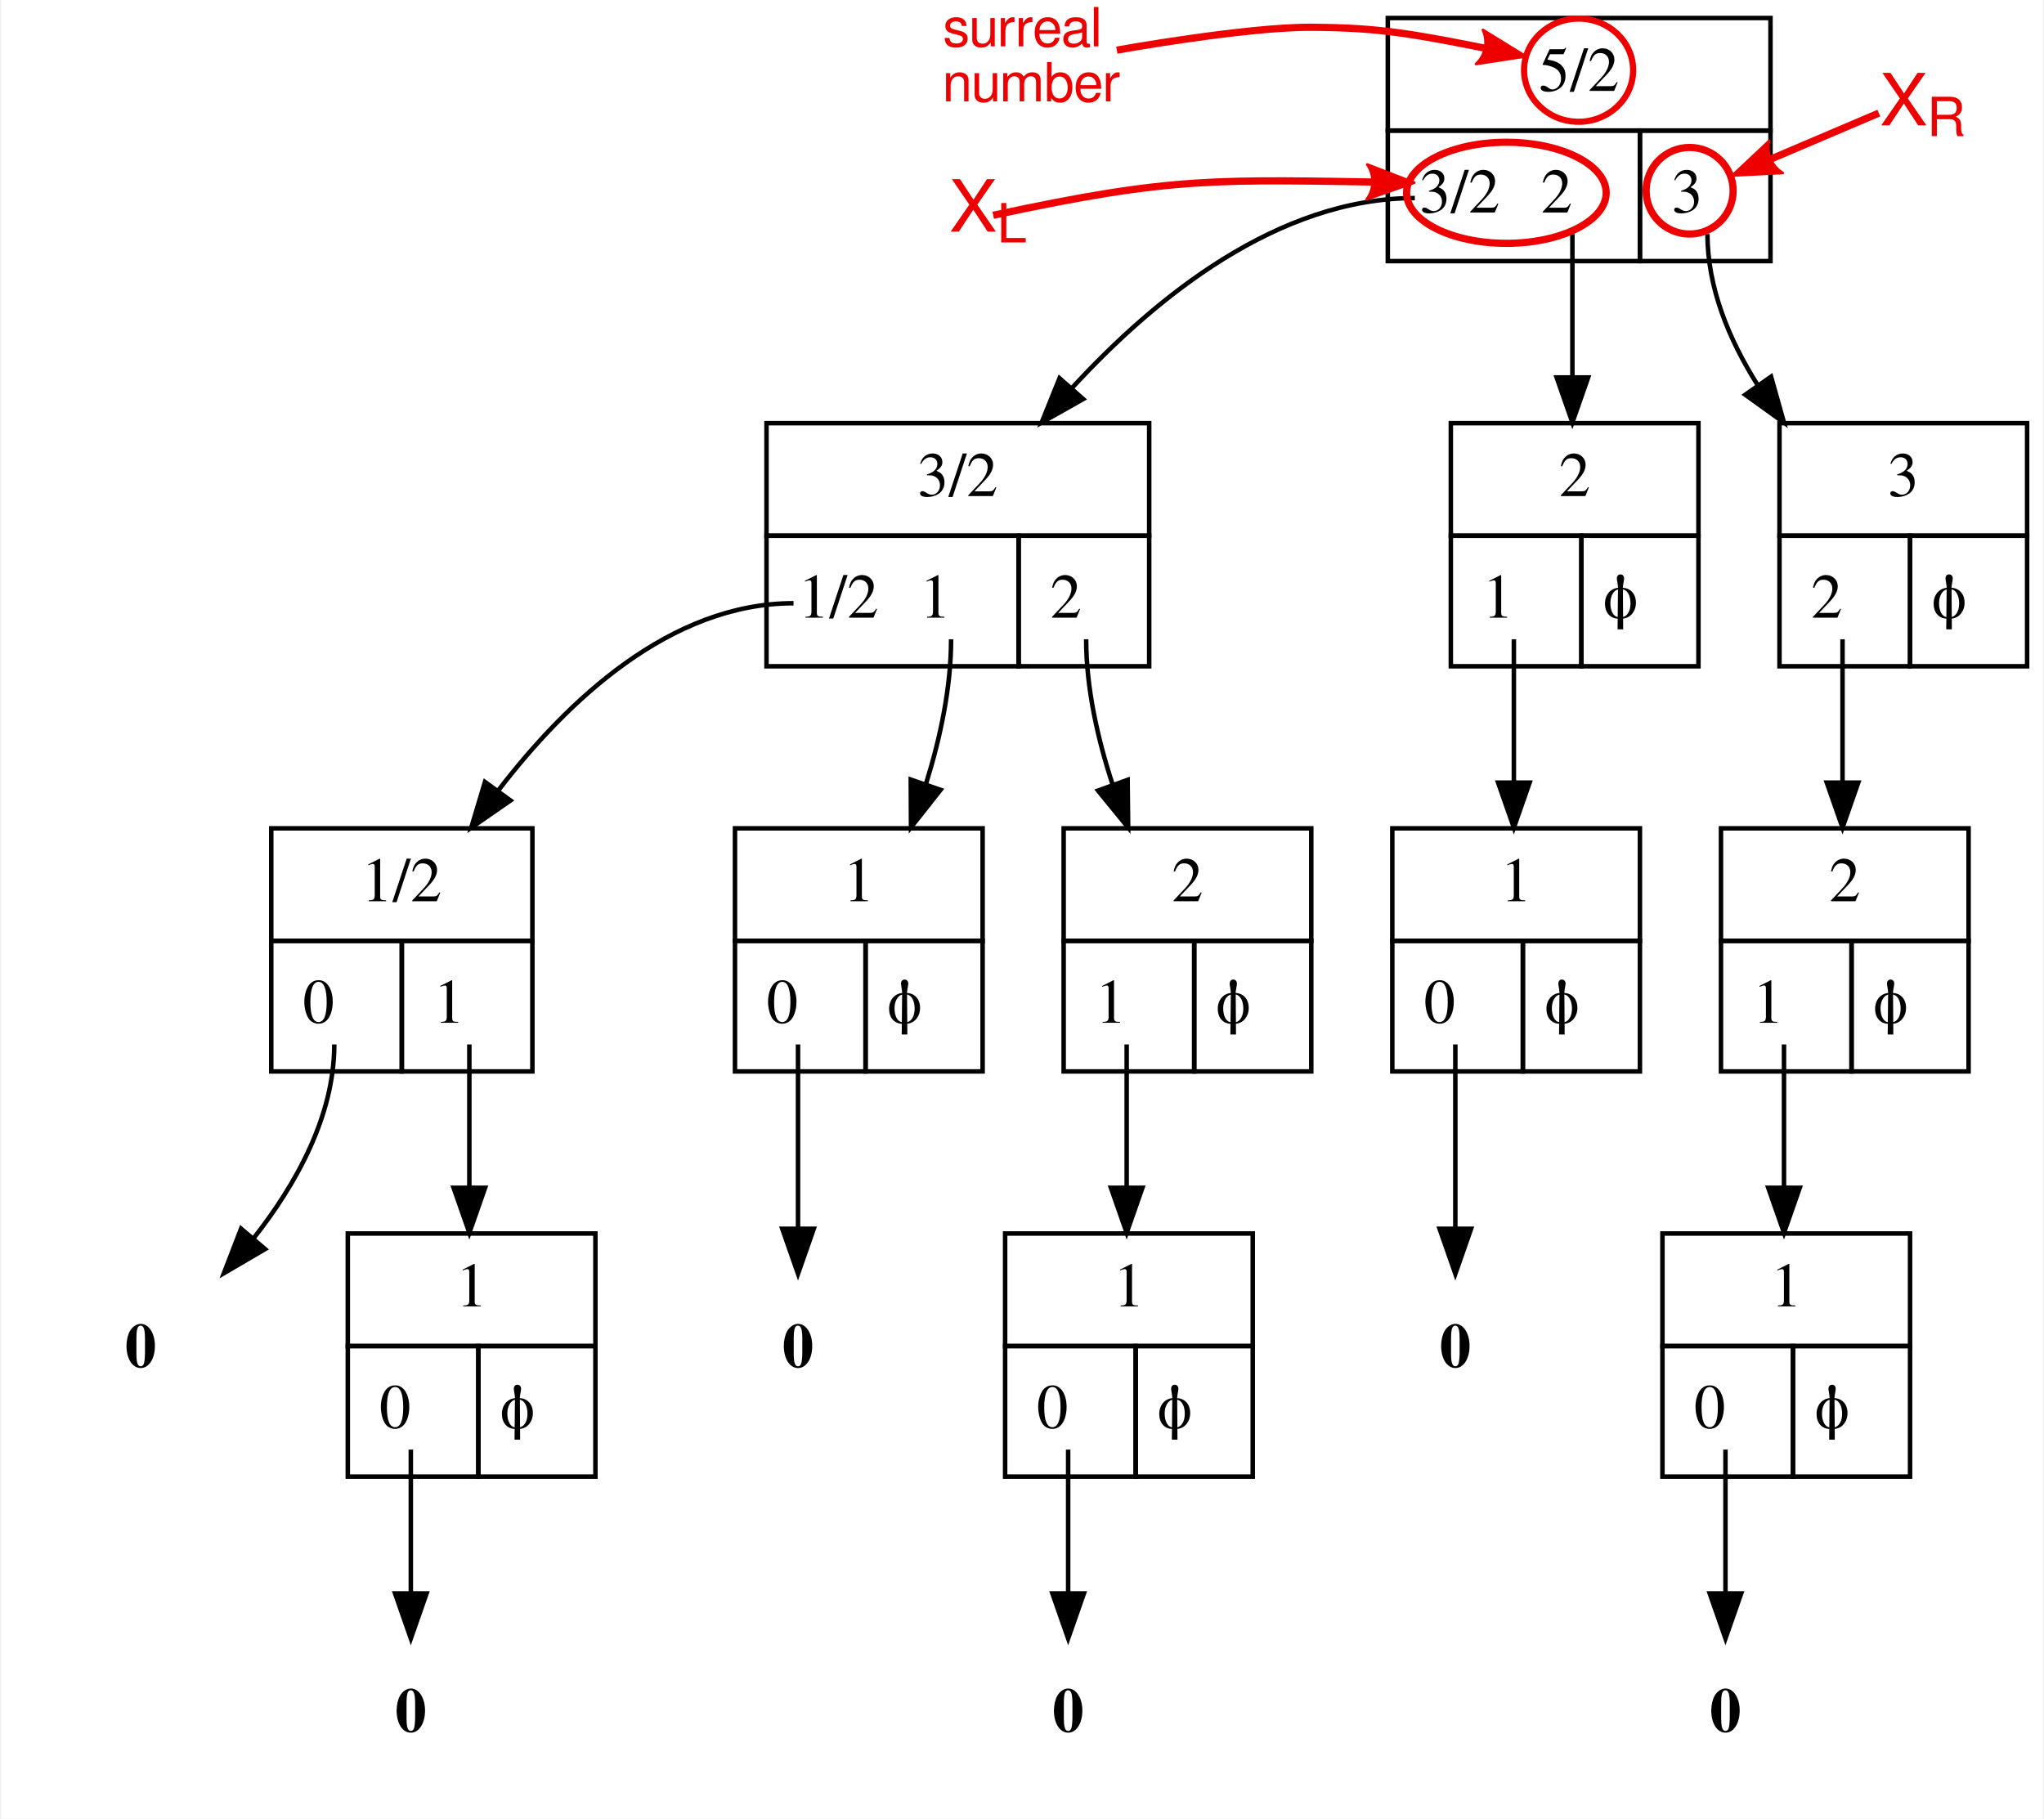
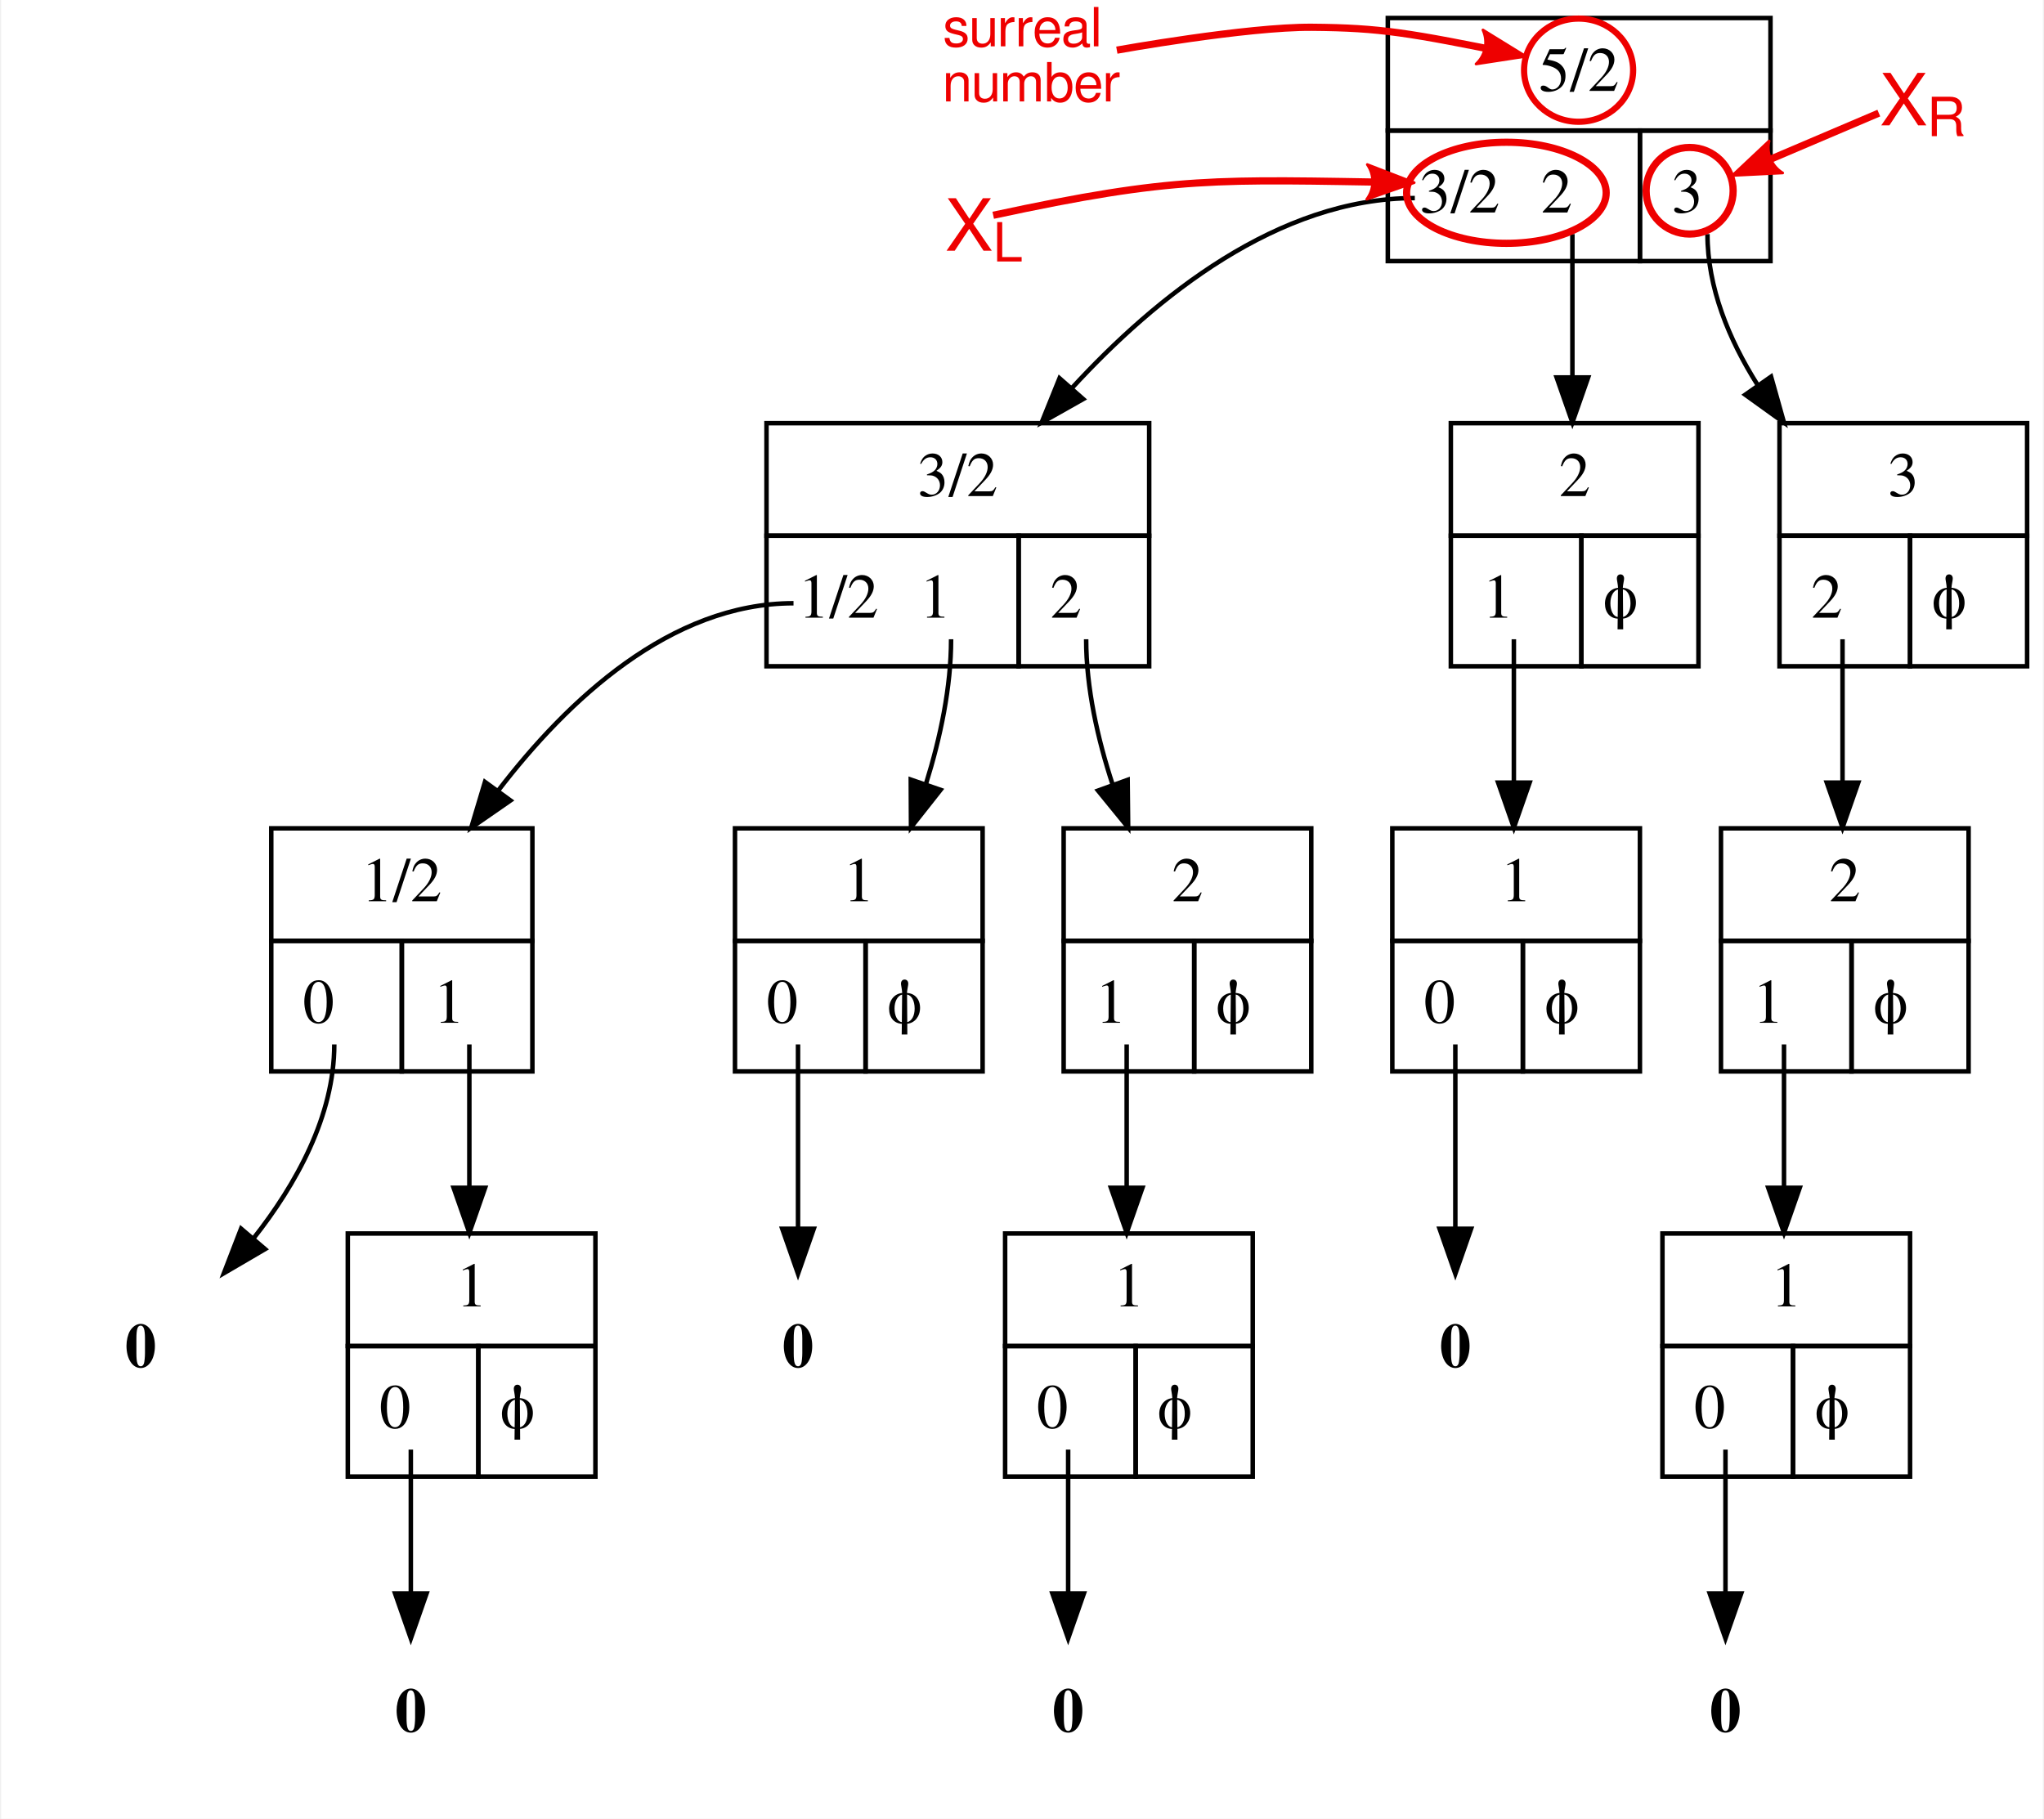
<svg xmlns="http://www.w3.org/2000/svg" width="454pt" height="404pt" viewBox="0.00 0.00 453.50 404.00" id="svg2" version="1.1">
  <defs id="defs344">
    <marker style="overflow:visible" id="marker5466" refX="0.0" refY="0.0" orient="auto">
      <path transform="scale(0.6) translate(0,0)" d="M 8.719,4.034 L -2.207,0.016 L 8.719,-4.002 C 6.973,-1.63 6.983,1.616 8.719,4.034 z " style="fill-rule:evenodd;stroke-width:0.625;stroke-linejoin:round;stroke:#ee0000;stroke-opacity:1;fill:#ee0000;fill-opacity:1" id="path5468" />
    </marker>
    <marker style="overflow:visible" id="marker5230" refX="0.0" refY="0.0" orient="auto">
      <path transform="scale(0.6) translate(0,0)" d="M 8.719,4.034 L -2.207,0.016 L 8.719,-4.002 C 6.973,-1.63 6.983,1.616 8.719,4.034 z " style="fill-rule:evenodd;stroke-width:0.625;stroke-linejoin:round;stroke:#ee0000;stroke-opacity:1;fill:#ee0000;fill-opacity:1" id="path5232" />
    </marker>
    <marker orient="auto" refY="0.0" refX="0.0" id="Arrow2Mstart" style="overflow:visible">
      <path id="path4525" style="fill-rule:evenodd;stroke-width:0.625;stroke-linejoin:round;stroke:#ee0000;stroke-opacity:1;fill:#ee0000;fill-opacity:1" d="M 8.719,4.034 L -2.207,0.016 L 8.719,-4.002 C 6.973,-1.63 6.983,1.616 8.719,4.034 z " transform="scale(0.6) translate(0,0)" />
    </marker>
  </defs>
  <g id="graph0" class="graph" transform="scale(1 1) rotate(0) translate(4 400)">
    <polygon fill="white" stroke="none" points="-4,4 -4,-400 449.5,-400 449.5,4 -4,4" id="polygon7" />
    <g id="node1" class="node">
      <polygon fill="none" stroke="black" points="304,-371 304,-396 389,-396 389,-371 304,-371" id="polygon12" />
      <text text-anchor="start" x="337.5" y="-379.8" font-family="Times,serif" font-size="14.00" id="text14">5/2</text>
      <polygon fill="none" stroke="black" points="304,-342 304,-371 360,-371 360,-342 304,-342" id="polygon16" />
      <text text-anchor="start" x="311" y="-352.8" font-family="Times,serif" font-size="14.00" id="text18"> 3/2 </text>
      <text text-anchor="start" x="338" y="-352.8" font-family="Times,serif" font-size="14.00" id="text20"> 2 </text>
      <polygon fill="none" stroke="black" points="360,-342 360,-371 389,-371 389,-342 360,-342" id="polygon22" />
      <text text-anchor="start" x="367" y="-352.8" font-family="Times,serif" font-size="14.00" id="text24"> 3 </text>
    </g>
    <g id="node2" class="node">
      <polygon fill="none" stroke="black" points="166,-281 166,-306 251,-306 251,-281 166,-281" id="polygon29" />
      <text text-anchor="start" x="199.5" y="-289.8" font-family="Times,serif" font-size="14.00" id="text31">3/2</text>
      <polygon fill="none" stroke="black" points="166,-252 166,-281 222,-281 222,-252 166,-252" id="polygon33" />
      <text text-anchor="start" x="173" y="-262.8" font-family="Times,serif" font-size="14.00" id="text35"> 1/2 </text>
      <text text-anchor="start" x="200" y="-262.8" font-family="Times,serif" font-size="14.00" id="text37"> 1 </text>
      <polygon fill="none" stroke="black" points="222,-252 222,-281 251,-281 251,-252 222,-252" id="polygon39" />
      <text text-anchor="start" x="229" y="-262.8" font-family="Times,serif" font-size="14.00" id="text41"> 2 </text>
    </g>
    <g id="edge1" class="edge">
      <path fill="none" stroke="black" d="M310,-356C279.648,-356 252.486,-334.094 233.838,-313.803" id="path46" />
      <polygon fill="black" stroke="black" points="236.348,-311.358 227.119,-306.155 231.089,-315.978 236.348,-311.358" id="polygon48" />
    </g>
    <g id="node12" class="node">
      <polygon fill="none" stroke="black" points="318,-281 318,-306 373,-306 373,-281 318,-281" id="polygon53" />
      <text text-anchor="start" x="342" y="-289.8" font-family="Times,serif" font-size="14.00" id="text55">2</text>
      <polygon fill="none" stroke="black" points="318,-252 318,-281 347,-281 347,-252 318,-252" id="polygon57" />
      <text text-anchor="start" x="325" y="-262.8" font-family="Times,serif" font-size="14.00" id="text59"> 1 </text>
      <polygon fill="none" stroke="black" points="347,-252 347,-281 373,-281 373,-252 347,-252" id="polygon61" />
      <text text-anchor="start" x="352" y="-262.8" font-family="Times,serif" font-size="14.00" id="text63"> ϕ </text>
    </g>
    <g id="edge11" class="edge">
      <path fill="none" stroke="black" d="M345,-348C345,-337.749 345,-326.628 345,-316.407" id="path68" />
      <polygon fill="black" stroke="black" points="348.5,-316.156 345,-306.156 341.5,-316.156 348.5,-316.156" id="polygon70" />
    </g>
    <g id="node15" class="node">
      <polygon fill="none" stroke="black" points="391,-281 391,-306 446,-306 446,-281 391,-281" id="polygon75" />
      <text text-anchor="start" x="415" y="-289.8" font-family="Times,serif" font-size="14.00" id="text77">3</text>
      <polygon fill="none" stroke="black" points="391,-252 391,-281 420,-281 420,-252 391,-252" id="polygon79" />
      <text text-anchor="start" x="398" y="-262.8" font-family="Times,serif" font-size="14.00" id="text81"> 2 </text>
      <polygon fill="none" stroke="black" points="420,-252 420,-281 446,-281 446,-252 420,-252" id="polygon83" />
      <text text-anchor="start" x="425" y="-262.8" font-family="Times,serif" font-size="14.00" id="text85"> ϕ </text>
    </g>
    <g id="edge14" class="edge">
      <path fill="none" stroke="black" d="M375,-348C375,-336.116 379.749,-324.621 386.091,-314.568" id="path90" />
      <polygon fill="black" stroke="black" points="389.129,-316.332 391.995,-306.132 383.394,-312.319 389.129,-316.332" id="polygon92" />
    </g>
    <g id="node3" class="node">
      <polygon fill="none" stroke="black" points="56,-191 56,-216 114,-216 114,-191 56,-191" id="polygon97" />
      <text text-anchor="start" x="76" y="-199.8" font-family="Times,serif" font-size="14.00" id="text99">1/2</text>
      <polygon fill="none" stroke="black" points="56,-162 56,-191 85,-191 85,-162 56,-162" id="polygon101" />
      <text text-anchor="start" x="63" y="-172.8" font-family="Times,serif" font-size="14.00" id="text103"> 0 </text>
      <polygon fill="none" stroke="black" points="85,-162 85,-191 114,-191 114,-162 85,-162" id="polygon105" />
      <text text-anchor="start" x="92" y="-172.8" font-family="Times,serif" font-size="14.00" id="text107"> 1 </text>
    </g>
    <g id="edge2" class="edge">
      <path fill="none" stroke="black" d="M172,-266C144.678,-266 121.798,-244.478 106.369,-224.34" id="path112" />
      <polygon fill="black" stroke="black" points="109.133,-222.189 100.424,-216.155 103.469,-226.303 109.133,-222.189" id="polygon114" />
    </g>
    <g id="node7" class="node">
      <polygon fill="none" stroke="black" points="159,-191 159,-216 214,-216 214,-191 159,-191" id="polygon119" />
      <text text-anchor="start" x="183" y="-199.8" font-family="Times,serif" font-size="14.00" id="text121">1</text>
      <polygon fill="none" stroke="black" points="159,-162 159,-191 188,-191 188,-162 159,-162" id="polygon123" />
      <text text-anchor="start" x="166" y="-172.8" font-family="Times,serif" font-size="14.00" id="text125"> 0 </text>
      <polygon fill="none" stroke="black" points="188,-162 188,-191 214,-191 214,-162 188,-162" id="polygon127" />
      <text text-anchor="start" x="193" y="-172.8" font-family="Times,serif" font-size="14.00" id="text129"> ϕ </text>
    </g>
    <g id="edge6" class="edge">
      <path fill="none" stroke="black" d="M207,-258C207,-247.343 204.616,-236.149 201.455,-225.988" id="path134" />
      <polygon fill="black" stroke="black" points="204.66,-224.546 198.094,-216.231 198.042,-226.825 204.66,-224.546" id="polygon136" />
    </g>
    <g id="node9" class="node">
      <polygon fill="none" stroke="black" points="232,-191 232,-216 287,-216 287,-191 232,-191" id="polygon141" />
      <text text-anchor="start" x="256" y="-199.8" font-family="Times,serif" font-size="14.00" id="text143">2</text>
      <polygon fill="none" stroke="black" points="232,-162 232,-191 261,-191 261,-162 232,-162" id="polygon145" />
      <text text-anchor="start" x="239" y="-172.8" font-family="Times,serif" font-size="14.00" id="text147"> 1 </text>
      <polygon fill="none" stroke="black" points="261,-162 261,-191 287,-191 287,-162 261,-162" id="polygon149" />
      <text text-anchor="start" x="266" y="-172.8" font-family="Times,serif" font-size="14.00" id="text151"> ϕ </text>
    </g>
    <g id="edge8" class="edge">
      <path fill="none" stroke="black" d="M237,-258C237,-247.187 239.55,-235.855 242.913,-225.611" id="path156" />
      <polygon fill="black" stroke="black" points="246.216,-226.77 246.33,-216.176 239.634,-224.386 246.216,-226.77" id="polygon158" />
    </g>
    <g id="node4" class="node">
      <text text-anchor="start" x="23.5" y="-96.3" font-family="Times,serif" font-weight="bold" font-size="14.00" id="text163">0</text>
    </g>
    <g id="edge3" class="edge">
      <path fill="none" stroke="black" d="M70,-168C70,-152.112 61.51,-136.917 52.075,-124.937" id="path168" />
      <polygon fill="black" stroke="black" points="54.63,-122.538 45.485,-117.188 49.297,-127.073 54.63,-122.538" id="polygon170" />
    </g>
    <g id="node5" class="node">
      <polygon fill="none" stroke="black" points="73,-101 73,-126 128,-126 128,-101 73,-101" id="polygon175" />
      <text text-anchor="start" x="97" y="-109.8" font-family="Times,serif" font-size="14.00" id="text177">1</text>
      <polygon fill="none" stroke="black" points="73,-72 73,-101 102,-101 102,-72 73,-72" id="polygon179" />
      <text text-anchor="start" x="80" y="-82.8" font-family="Times,serif" font-size="14.00" id="text181"> 0 </text>
      <polygon fill="none" stroke="black" points="102,-72 102,-101 128,-101 128,-72 102,-72" id="polygon183" />
      <text text-anchor="start" x="107" y="-82.8" font-family="Times,serif" font-size="14.00" id="text185"> ϕ </text>
    </g>
    <g id="edge4" class="edge">
      <path fill="none" stroke="black" d="M100,-168C100,-157.749 100,-146.628 100,-136.407" id="path190" />
      <polygon fill="black" stroke="black" points="103.5,-136.156 100,-126.156 96.5,-136.156 103.5,-136.156" id="polygon192" />
    </g>
    <g id="node6" class="node">
      <text text-anchor="start" x="83.5" y="-15.3" font-family="Times,serif" font-weight="bold" font-size="14.00" id="text197">0</text>
    </g>
    <g id="edge5" class="edge">
      <path fill="none" stroke="black" d="M87,-78C87,-67.619 87,-56.211 87,-46.216" id="path202" />
      <polygon fill="black" stroke="black" points="90.5,-46.04 87,-36.04 83.5,-46.04 90.5,-46.04" id="polygon204" />
    </g>
    <g id="node8" class="node">
      <text text-anchor="start" x="169.5" y="-96.3" font-family="Times,serif" font-weight="bold" font-size="14.00" id="text209">0</text>
    </g>
    <g id="edge7" class="edge">
      <path fill="none" stroke="black" d="M173,-168C173,-154.578 173,-139.665 173,-127.233" id="path214" />
      <polygon fill="black" stroke="black" points="176.5,-127.047 173,-117.047 169.5,-127.047 176.5,-127.047" id="polygon216" />
    </g>
    <g id="node10" class="node">
      <polygon fill="none" stroke="black" points="219,-101 219,-126 274,-126 274,-101 219,-101" id="polygon221" />
      <text text-anchor="start" x="243" y="-109.8" font-family="Times,serif" font-size="14.00" id="text223">1</text>
      <polygon fill="none" stroke="black" points="219,-72 219,-101 248,-101 248,-72 219,-72" id="polygon225" />
      <text text-anchor="start" x="226" y="-82.8" font-family="Times,serif" font-size="14.00" id="text227"> 0 </text>
      <polygon fill="none" stroke="black" points="248,-72 248,-101 274,-101 274,-72 248,-72" id="polygon229" />
      <text text-anchor="start" x="253" y="-82.8" font-family="Times,serif" font-size="14.00" id="text231"> ϕ </text>
    </g>
    <g id="edge9" class="edge">
      <path fill="none" stroke="black" d="M246,-168C246,-157.749 246,-146.628 246,-136.407" id="path236" />
      <polygon fill="black" stroke="black" points="249.5,-136.156 246,-126.156 242.5,-136.156 249.5,-136.156" id="polygon238" />
    </g>
    <g id="node11" class="node">
      <text text-anchor="start" x="229.5" y="-15.3" font-family="Times,serif" font-weight="bold" font-size="14.00" id="text243">0</text>
    </g>
    <g id="edge10" class="edge">
      <path fill="none" stroke="black" d="M233,-78C233,-67.619 233,-56.211 233,-46.216" id="path248" />
      <polygon fill="black" stroke="black" points="236.5,-46.04 233,-36.04 229.5,-46.04 236.5,-46.04" id="polygon250" />
    </g>
    <g id="node13" class="node">
      <polygon fill="none" stroke="black" points="305,-191 305,-216 360,-216 360,-191 305,-191" id="polygon255" />
      <text text-anchor="start" x="329" y="-199.8" font-family="Times,serif" font-size="14.00" id="text257">1</text>
      <polygon fill="none" stroke="black" points="305,-162 305,-191 334,-191 334,-162 305,-162" id="polygon259" />
      <text text-anchor="start" x="312" y="-172.8" font-family="Times,serif" font-size="14.00" id="text261"> 0 </text>
      <polygon fill="none" stroke="black" points="334,-162 334,-191 360,-191 360,-162 334,-162" id="polygon263" />
      <text text-anchor="start" x="339" y="-172.8" font-family="Times,serif" font-size="14.00" id="text265"> ϕ </text>
    </g>
    <g id="edge12" class="edge">
      <path fill="none" stroke="black" d="M332,-258C332,-247.749 332,-236.628 332,-226.407" id="path270" />
      <polygon fill="black" stroke="black" points="335.5,-226.156 332,-216.156 328.5,-226.156 335.5,-226.156" id="polygon272" />
    </g>
    <g id="node14" class="node">
      <text text-anchor="start" x="315.5" y="-96.3" font-family="Times,serif" font-weight="bold" font-size="14.00" id="text277">0</text>
    </g>
    <g id="edge13" class="edge">
      <path fill="none" stroke="black" d="M319,-168C319,-154.578 319,-139.665 319,-127.233" id="path282" />
      <polygon fill="black" stroke="black" points="322.5,-127.047 319,-117.047 315.5,-127.047 322.5,-127.047" id="polygon284" />
    </g>
    <g id="node16" class="node">
      <polygon fill="none" stroke="black" points="378,-191 378,-216 433,-216 433,-191 378,-191" id="polygon289" />
      <text text-anchor="start" x="402" y="-199.8" font-family="Times,serif" font-size="14.00" id="text291">2</text>
      <polygon fill="none" stroke="black" points="378,-162 378,-191 407,-191 407,-162 378,-162" id="polygon293" />
      <text text-anchor="start" x="385" y="-172.8" font-family="Times,serif" font-size="14.00" id="text295"> 1 </text>
      <polygon fill="none" stroke="black" points="407,-162 407,-191 433,-191 433,-162 407,-162" id="polygon297" />
      <text text-anchor="start" x="412" y="-172.8" font-family="Times,serif" font-size="14.00" id="text299"> ϕ </text>
    </g>
    <g id="edge15" class="edge">
      <path fill="none" stroke="black" d="M405,-258C405,-247.749 405,-236.628 405,-226.407" id="path304" />
      <polygon fill="black" stroke="black" points="408.5,-226.156 405,-216.156 401.5,-226.156 408.5,-226.156" id="polygon306" />
    </g>
    <g id="node17" class="node">
      <polygon fill="none" stroke="black" points="365,-101 365,-126 420,-126 420,-101 365,-101" id="polygon311" />
      <text text-anchor="start" x="389" y="-109.8" font-family="Times,serif" font-size="14.00" id="text313">1</text>
      <polygon fill="none" stroke="black" points="365,-72 365,-101 394,-101 394,-72 365,-72" id="polygon315" />
      <text text-anchor="start" x="372" y="-82.8" font-family="Times,serif" font-size="14.00" id="text317"> 0 </text>
      <polygon fill="none" stroke="black" points="394,-72 394,-101 420,-101 420,-72 394,-72" id="polygon319" />
      <text text-anchor="start" x="399" y="-82.8" font-family="Times,serif" font-size="14.00" id="text321"> ϕ </text>
    </g>
    <g id="edge16" class="edge">
      <path fill="none" stroke="black" d="M392,-168C392,-157.749 392,-146.628 392,-136.407" id="path326" />
      <polygon fill="black" stroke="black" points="395.5,-136.156 392,-126.156 388.5,-136.156 395.5,-136.156" id="polygon328" />
    </g>
    <g id="node18" class="node">
      <text text-anchor="start" x="375.5" y="-15.3" font-family="Times,serif" font-weight="bold" font-size="14.00" id="text333">0</text>
    </g>
    <g id="edge17" class="edge">
      <path fill="none" stroke="black" d="M379,-78C379,-67.619 379,-56.211 379,-46.216" id="path338" />
      <polygon fill="black" stroke="black" points="382.5,-46.04 379,-36.04 375.5,-46.04 382.5,-46.04" id="polygon340" />
    </g>
  </g>
  <ellipse style="opacity:1;fill:none;fill-opacity:1;fill-rule:evenodd;stroke:#ee0000;stroke-width:1.377;stroke-linecap:butt;stroke-linejoin:bevel;stroke-miterlimit:4;stroke-dasharray:none;stroke-dashoffset:0;stroke-opacity:1" id="path4493" cx="350.379" cy="15.59" rx="12.111" ry="11.46" />
  <path style="opacity:1;fill:none;fill-opacity:1;fill-rule:evenodd;stroke:#ee0000;stroke-width:1.6;stroke-linecap:butt;stroke-linejoin:bevel;stroke-miterlimit:4;stroke-dasharray:none;stroke-dashoffset:0;stroke-opacity:1;marker-start:url(#Arrow2Mstart)" d="M 336.564,12.11 C 312.657,7.268 306.435,6.179 291.171,6.058 276.62,5.942 247.814,11.141 247.814,11.141" id="path4495" />
  <text xml:space="preserve" style="font-style:normal;font-variant:normal;font-weight:normal;font-stretch:normal;font-size:16px;line-height:102%;font-family:FreeSans;-inkscape-font-specification:'FreeSans, Normal';text-align:start;letter-spacing:0px;word-spacing:0px;writing-mode:lr-tb;text-anchor:start;fill:#000000;fill-opacity:1;stroke:none;stroke-width:1px;stroke-linecap:butt;stroke-linejoin:miter;stroke-opacity:1" x="209.161" y="10.294" id="text5155">
    <tspan id="tspan5157" x="209.161" y="10.294" style="font-size:12px;line-height:102%;fill:#ee0000;fill-opacity:1">surreal</tspan>
    <tspan x="209.161" y="22.534" id="tspan5159" style="font-size:12px;line-height:102%;fill:#ee0000;fill-opacity:1">number</tspan>
  </text>
  <ellipse ry="11.226" rx="22.166" cy="42.826" cx="334.34" id="ellipse5194" style="opacity:1;fill:none;fill-opacity:1;fill-rule:evenodd;stroke:#ee0000;stroke-width:1.6;stroke-linecap:butt;stroke-linejoin:bevel;stroke-miterlimit:4;stroke-dasharray:none;stroke-dashoffset:0;stroke-opacity:1" />
  <path id="path5196" d="m 311.749,40.556 c -42.022,-0.682 -50.84,-1.458 -91.391,7.263" style="opacity:1;fill:none;fill-opacity:1;fill-rule:evenodd;stroke:#ee0000;stroke-width:1.6;stroke-linecap:butt;stroke-linejoin:bevel;stroke-miterlimit:4;stroke-dasharray:none;stroke-dashoffset:0;stroke-opacity:1;marker-start:url(#marker5466)" />
-   <text id="text5198" y="51.45" x="210.675" style="font-style:normal;font-variant:normal;font-weight:normal;font-stretch:normal;font-size:16px;line-height:102%;font-family:FreeSans;-inkscape-font-specification:'FreeSans, Normal';text-align:start;letter-spacing:0px;word-spacing:0px;writing-mode:lr-tb;text-anchor:start;fill:#000000;fill-opacity:1;stroke:none;stroke-width:1px;stroke-linecap:butt;stroke-linejoin:miter;stroke-opacity:1" xml:space="preserve">
-     <tspan style="font-size:16px;line-height:102%;fill:#ee0000;fill-opacity:1" id="tspan5202" y="51.45" x="210.675">X<tspan style="font-size:12px;baseline-shift:sub" id="tspan5464">L</tspan>
+   <text id="text5198" y="55.687" x="209.767" style="font-style:normal;font-variant:normal;font-weight:normal;font-stretch:normal;font-size:16px;line-height:102%;font-family:FreeSans;-inkscape-font-specification:'FreeSans, Normal';text-align:start;letter-spacing:0px;word-spacing:0px;writing-mode:lr-tb;text-anchor:start;fill:#000000;fill-opacity:1;stroke:none;stroke-width:1px;stroke-linecap:butt;stroke-linejoin:miter;stroke-opacity:1" xml:space="preserve">
+     <tspan style="font-size:16px;line-height:102%;fill:#ee0000;fill-opacity:1" id="tspan5202" y="55.687" x="209.767">X<tspan style="font-size:12px;baseline-shift:sub" id="tspan5464">L</tspan>
    </tspan>
  </text>
  <ellipse style="opacity:1;fill:none;fill-opacity:1;fill-rule:evenodd;stroke:#ee0000;stroke-width:1.6;stroke-linecap:butt;stroke-linejoin:bevel;stroke-miterlimit:4;stroke-dasharray:none;stroke-dashoffset:0;stroke-opacity:1" id="ellipse5206" cx="375.042" cy="42.372" rx="9.664" ry="9.618" />
  <path style="opacity:1;fill:none;fill-opacity:1;fill-rule:evenodd;stroke:#ee0000;stroke-width:1.6;stroke-linecap:butt;stroke-linejoin:bevel;stroke-miterlimit:4;stroke-dasharray:none;stroke-dashoffset:0;stroke-opacity:1;marker-start:url(#marker5230)" d="M 386.495,38.135 417.06,25.123" id="path5208" />
  <text xml:space="preserve" style="font-style:normal;font-variant:normal;font-weight:normal;font-stretch:normal;font-size:16px;line-height:102%;font-family:FreeSans;-inkscape-font-specification:'FreeSans, Normal';text-align:start;letter-spacing:0px;word-spacing:0px;writing-mode:lr-tb;text-anchor:start;fill:#000000;fill-opacity:1;stroke:none;stroke-width:1px;stroke-linecap:butt;stroke-linejoin:miter;stroke-opacity:1" x="417.362" y="27.846" id="text5210">
    <tspan x="417.362" y="27.846" id="tspan5214" style="font-size:16px;line-height:102%;fill:#ee0000;fill-opacity:1">X<tspan style="font-size:12px;baseline-shift:sub" id="tspan5228">R</tspan>
    </tspan>
  </text>
</svg>
